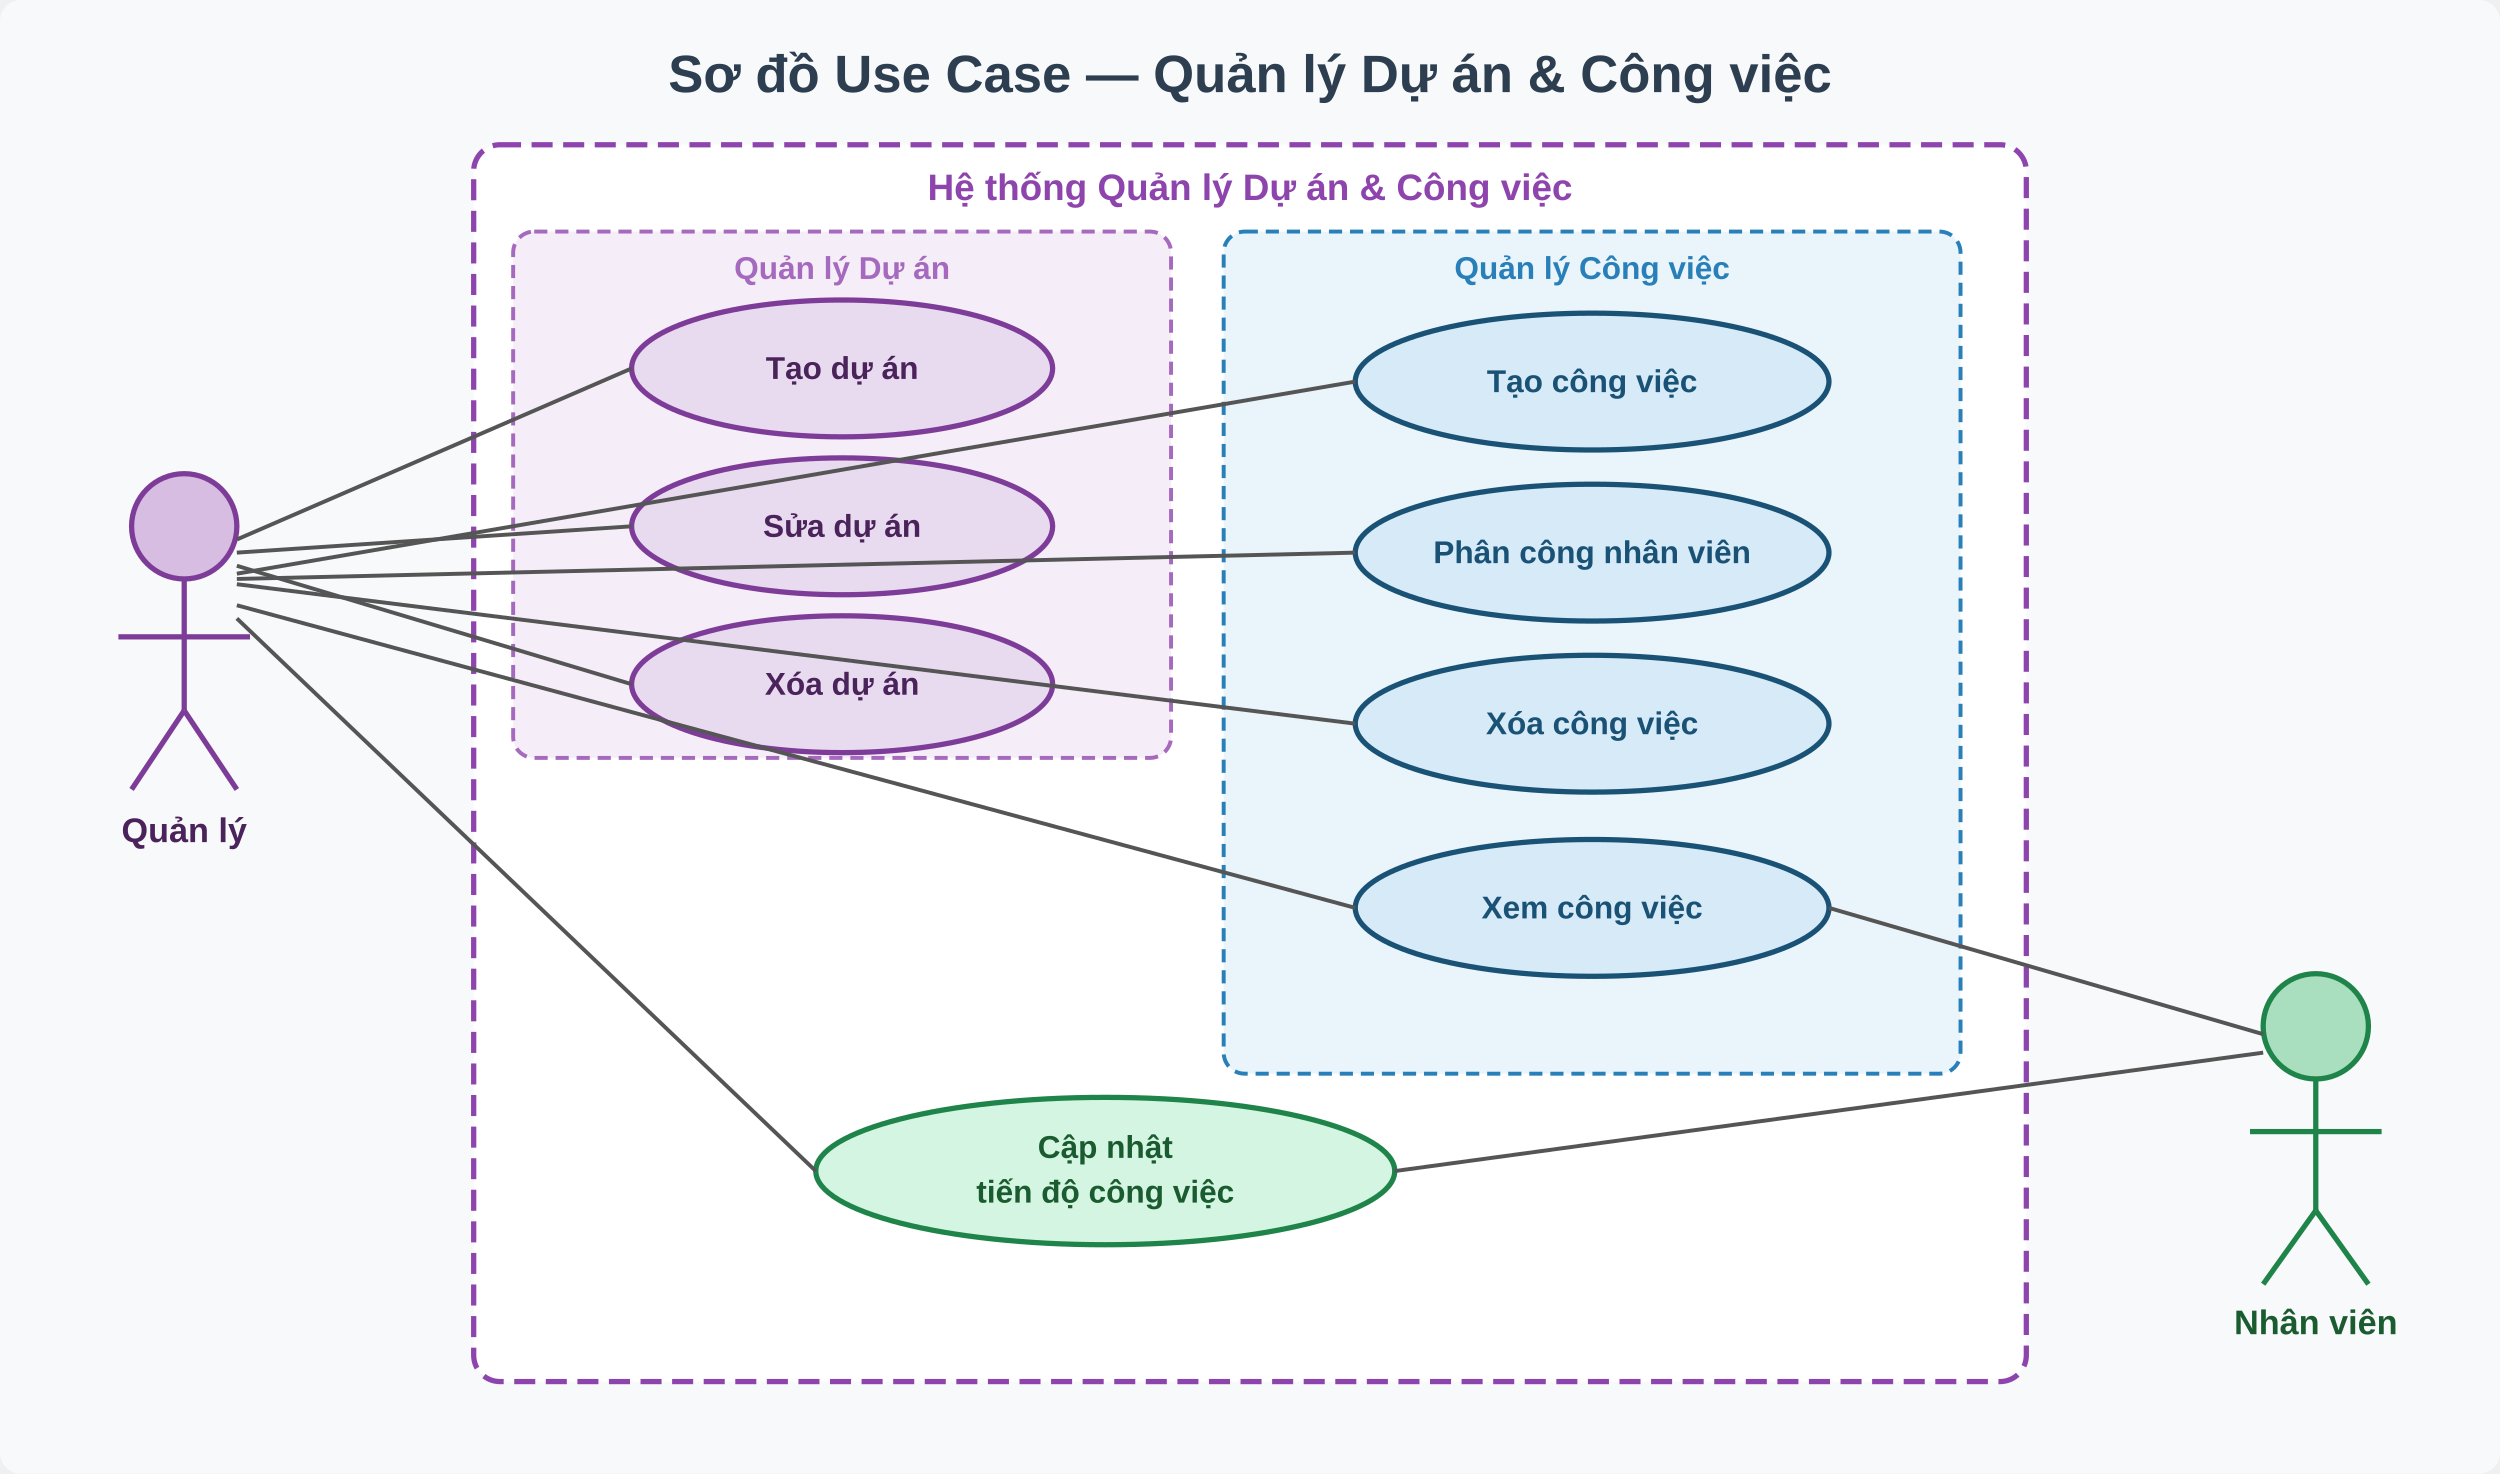
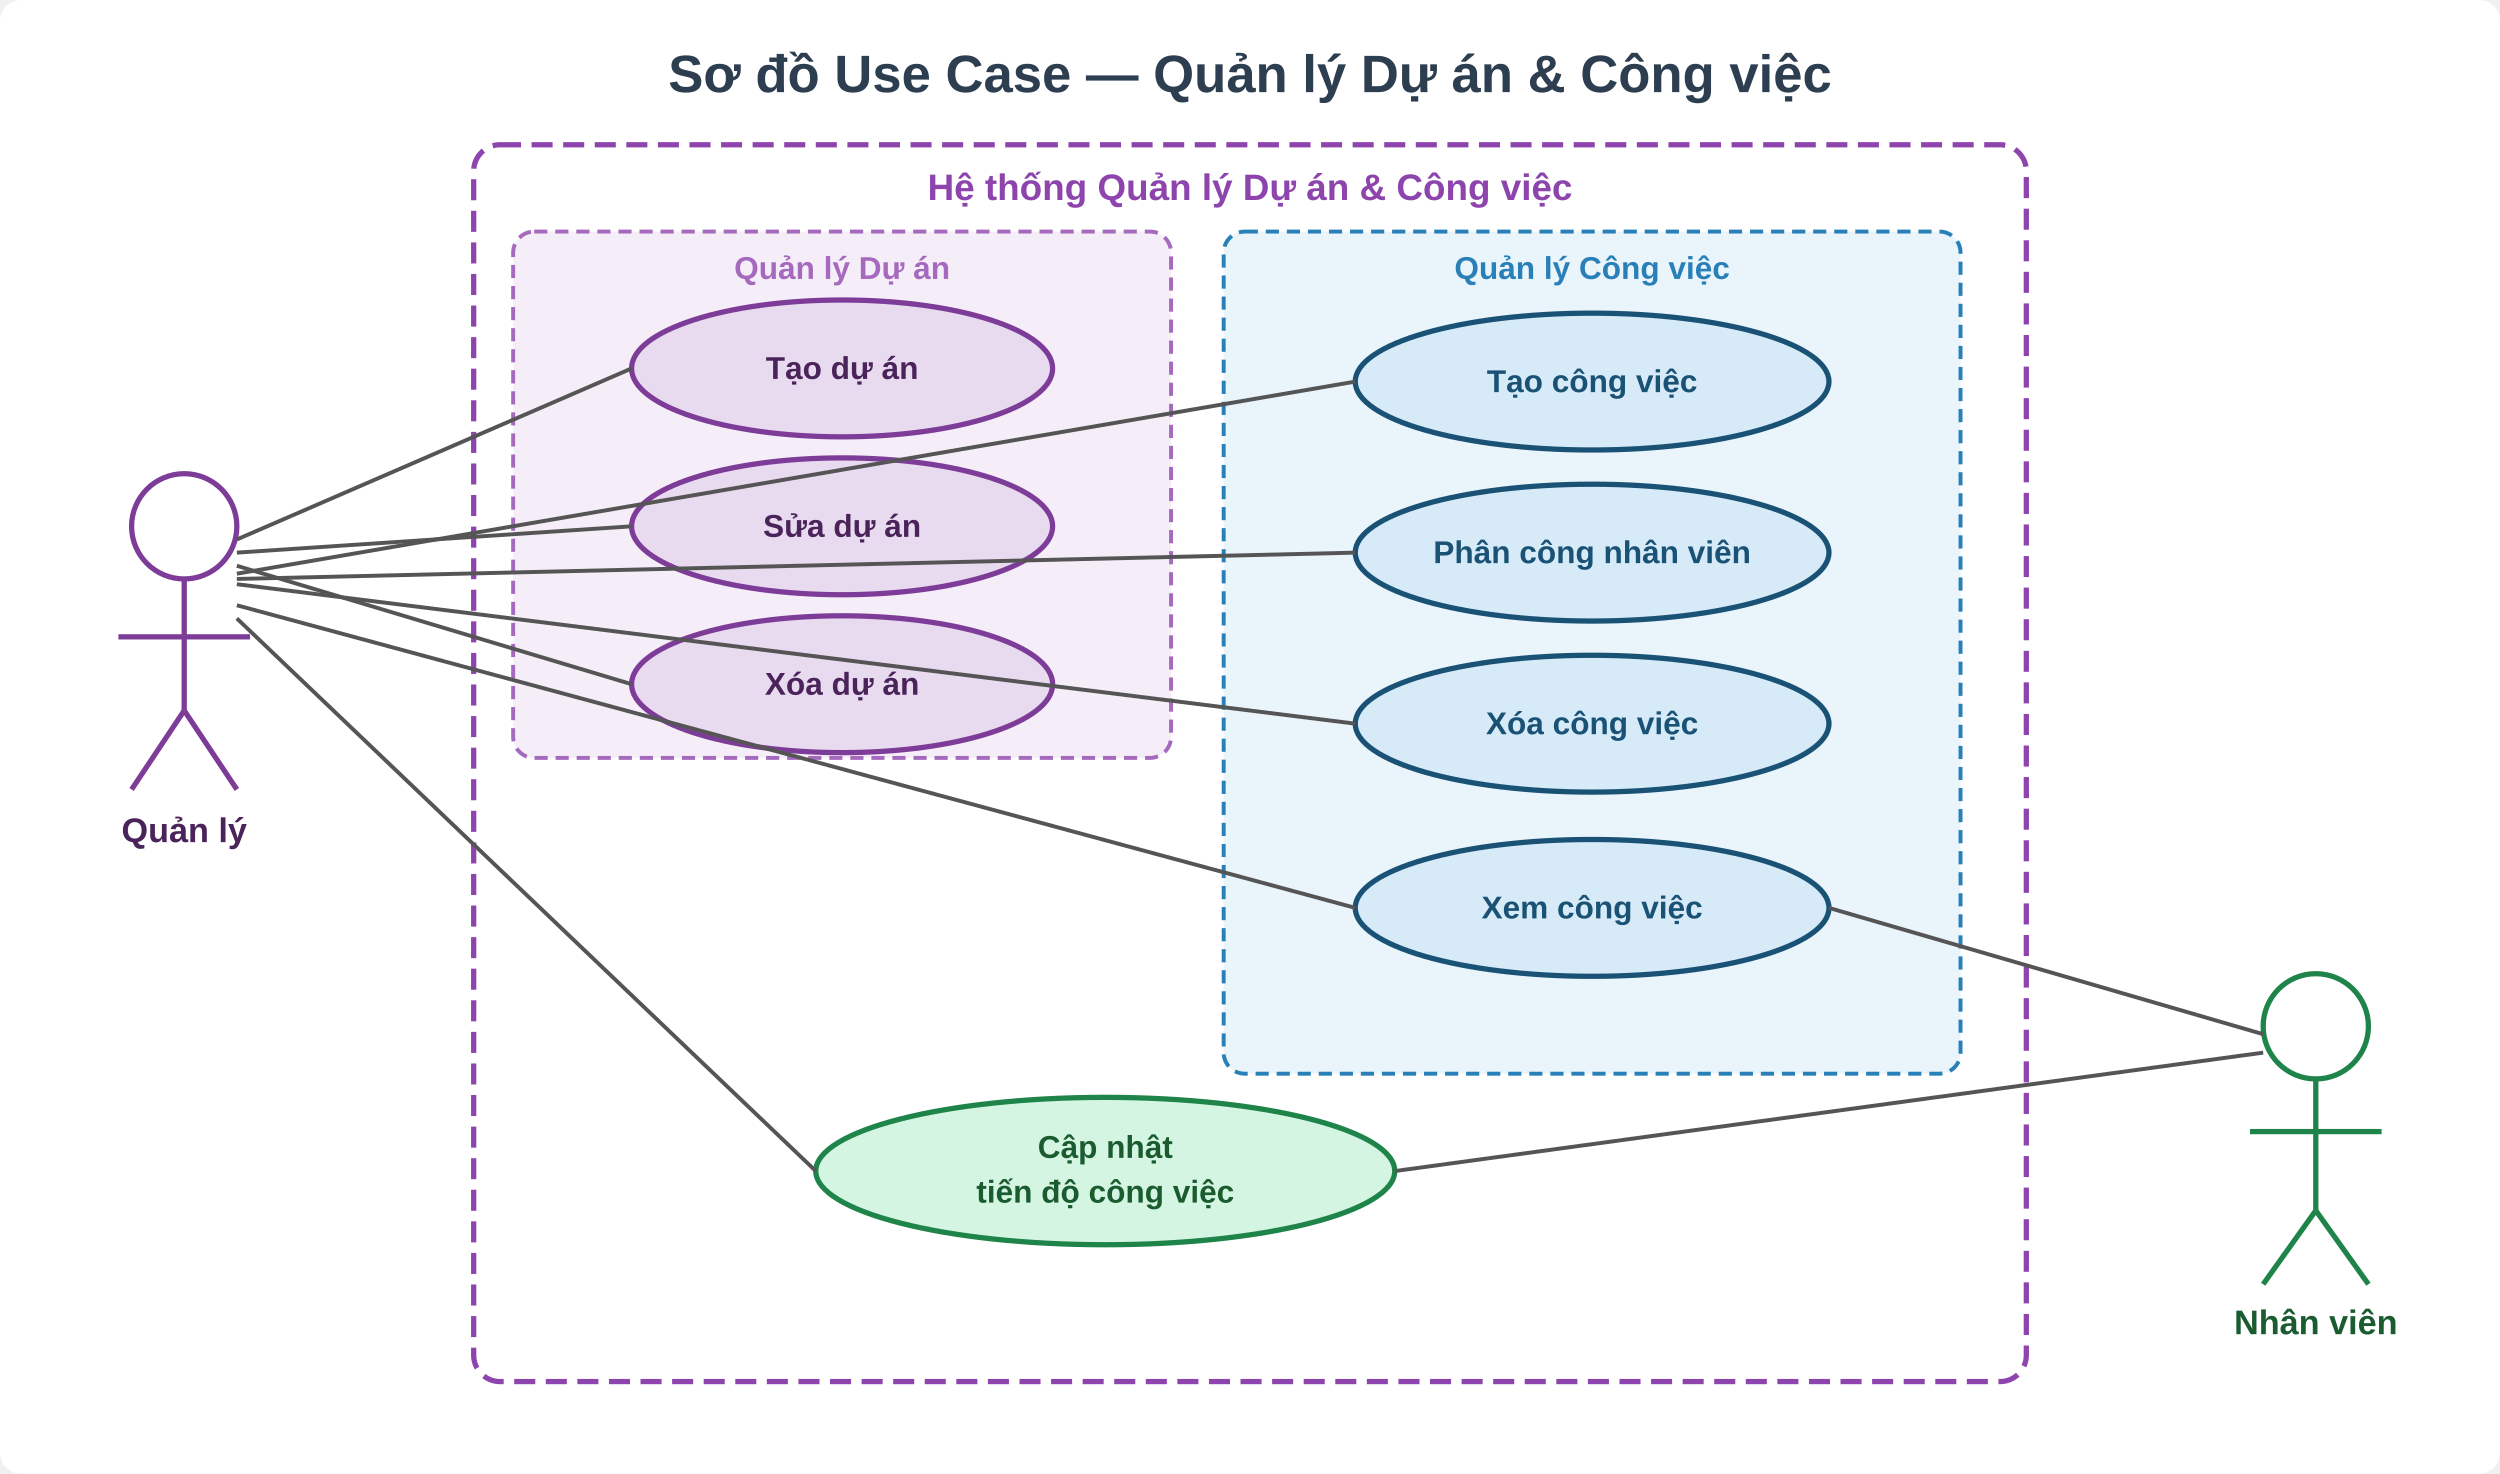
<svg xmlns="http://www.w3.org/2000/svg" width="950" height="560" viewBox="0 0 950 560" font-family="Arial, sans-serif">
-   <rect width="950" height="560" fill="#f8f9fa" rx="8" />
+   <rect width="950" height="560" fill="white" rx="8" />
  <text x="475" y="35" text-anchor="middle" font-size="20" font-weight="bold" fill="#2c3e50">Sơ đồ Use Case — Quản lý Dự án &amp; Công việc</text>
  <rect x="180" y="55" width="590" height="470" fill="white" stroke="#8e44ad" stroke-width="2" rx="10" stroke-dasharray="8,4" />
  <text x="475" y="76" text-anchor="middle" font-size="14" font-weight="bold" fill="#8e44ad">Hệ thống Quản lý Dự án &amp; Công việc</text>
  <rect x="195" y="88" width="250" height="200" fill="#f5eef8" stroke="#a569bd" stroke-width="1.5" rx="8" stroke-dasharray="5,3" />
  <text x="320" y="106" text-anchor="middle" font-size="12" font-weight="bold" fill="#a569bd">Quản lý Dự án</text>
  <ellipse cx="320" cy="140" rx="80" ry="26" fill="#e8daef" stroke="#7d3c98" stroke-width="2" />
  <text x="320" y="144" text-anchor="middle" font-size="12" fill="#4a235a" font-weight="bold">Tạo dự án</text>
  <ellipse cx="320" cy="200" rx="80" ry="26" fill="#e8daef" stroke="#7d3c98" stroke-width="2" />
  <text x="320" y="204" text-anchor="middle" font-size="12" fill="#4a235a" font-weight="bold">Sửa dự án</text>
  <ellipse cx="320" cy="260" rx="80" ry="26" fill="#e8daef" stroke="#7d3c98" stroke-width="2" />
  <text x="320" y="264" text-anchor="middle" font-size="12" fill="#4a235a" font-weight="bold">Xóa dự án</text>
  <rect x="465" y="88" width="280" height="320" fill="#eaf4fb" stroke="#2980b9" stroke-width="1.5" rx="8" stroke-dasharray="5,3" />
  <text x="605" y="106" text-anchor="middle" font-size="12" font-weight="bold" fill="#2980b9">Quản lý Công việc</text>
  <ellipse cx="605" cy="145" rx="90" ry="26" fill="#d6eaf8" stroke="#1a5276" stroke-width="2" />
  <text x="605" y="149" text-anchor="middle" font-size="12" fill="#1a5276" font-weight="bold">Tạo công việc</text>
  <ellipse cx="605" cy="210" rx="90" ry="26" fill="#d6eaf8" stroke="#1a5276" stroke-width="2" />
  <text x="605" y="214" text-anchor="middle" font-size="12" fill="#1a5276" font-weight="bold">Phân công nhân viên</text>
  <ellipse cx="605" cy="275" rx="90" ry="26" fill="#d6eaf8" stroke="#1a5276" stroke-width="2" />
  <text x="605" y="279" text-anchor="middle" font-size="12" fill="#1a5276" font-weight="bold">Xóa công việc</text>
  <ellipse cx="605" cy="345" rx="90" ry="26" fill="#d6eaf8" stroke="#1a5276" stroke-width="2" />
  <text x="605" y="349" text-anchor="middle" font-size="12" fill="#1a5276" font-weight="bold">Xem công việc</text>
  <ellipse cx="420" cy="445" rx="110" ry="28" fill="#d5f5e3" stroke="#1e8449" stroke-width="2" />
  <text x="420" y="440" text-anchor="middle" font-size="12" fill="#1a5c2f" font-weight="bold">Cập nhật</text>
  <text x="420" y="457" text-anchor="middle" font-size="12" fill="#1a5c2f" font-weight="bold">tiến độ công việc</text>
-   <circle cx="70" cy="200" r="20" fill="#d7bde2" stroke="#7d3c98" stroke-width="2" />
+   <circle cx="70" cy="200" r="20" fill="white" stroke="#7d3c98" stroke-width="2" />
  <line x1="70" y1="220" x2="70" y2="270" stroke="#7d3c98" stroke-width="2" />
  <line x1="45" y1="242" x2="95" y2="242" stroke="#7d3c98" stroke-width="2" />
  <line x1="70" y1="270" x2="50" y2="300" stroke="#7d3c98" stroke-width="2" />
  <line x1="70" y1="270" x2="90" y2="300" stroke="#7d3c98" stroke-width="2" />
  <text x="70" y="320" text-anchor="middle" font-size="13" fill="#4a235a" font-weight="bold">Quản lý</text>
-   <circle cx="880" cy="390" r="20" fill="#a9dfbf" stroke="#1e8449" stroke-width="2" />
+   <circle cx="880" cy="390" r="20" fill="white" stroke="#1e8449" stroke-width="2" />
  <line x1="880" y1="410" x2="880" y2="460" stroke="#1e8449" stroke-width="2" />
  <line x1="855" y1="430" x2="905" y2="430" stroke="#1e8449" stroke-width="2" />
  <line x1="880" y1="460" x2="860" y2="488" stroke="#1e8449" stroke-width="2" />
  <line x1="880" y1="460" x2="900" y2="488" stroke="#1e8449" stroke-width="2" />
  <text x="880" y="507" text-anchor="middle" font-size="13" fill="#1a5c2f" font-weight="bold">Nhân viên</text>
  <line x1="90" y1="205" x2="240" y2="140" stroke="#555" stroke-width="1.5" />
  <line x1="90" y1="210" x2="240" y2="200" stroke="#555" stroke-width="1.5" />
  <line x1="90" y1="215" x2="240" y2="260" stroke="#555" stroke-width="1.5" />
  <line x1="90" y1="218" x2="515" y2="145" stroke="#555" stroke-width="1.5" />
  <line x1="90" y1="220" x2="515" y2="210" stroke="#555" stroke-width="1.5" />
  <line x1="90" y1="222" x2="515" y2="275" stroke="#555" stroke-width="1.5" />
  <line x1="90" y1="230" x2="515" y2="345" stroke="#555" stroke-width="1.5" />
  <line x1="90" y1="235" x2="310" y2="445" stroke="#555" stroke-width="1.5" />
  <line x1="860" y1="393" x2="695" y2="345" stroke="#555" stroke-width="1.5" />
  <line x1="860" y1="400" x2="530" y2="445" stroke="#555" stroke-width="1.5" />
</svg>
